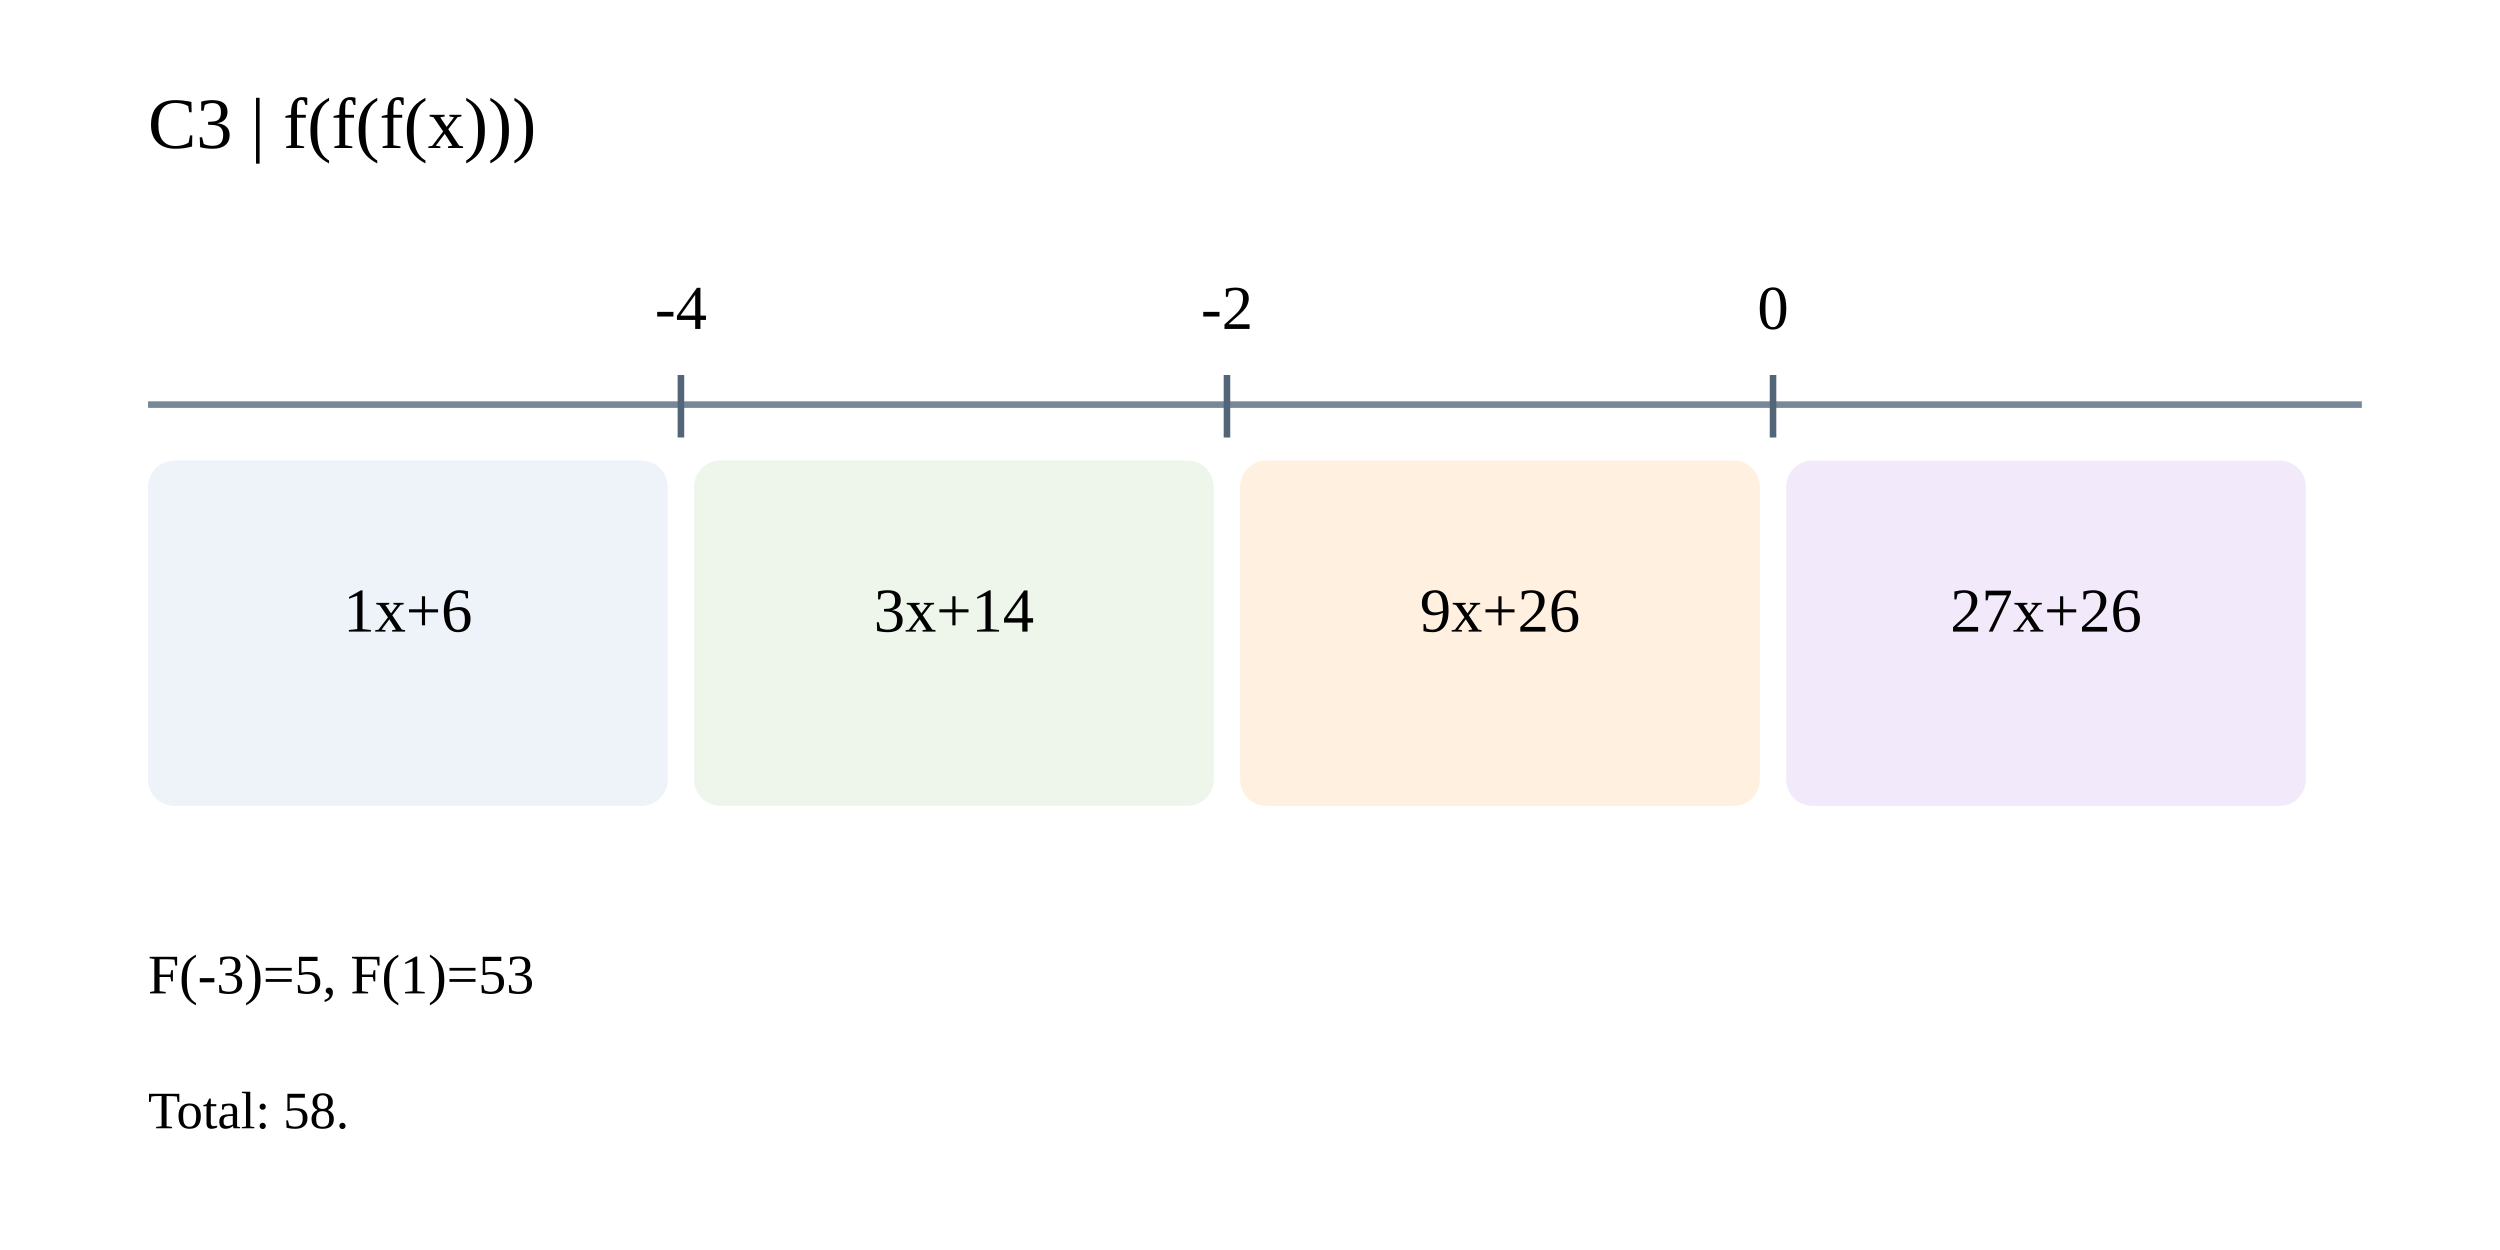
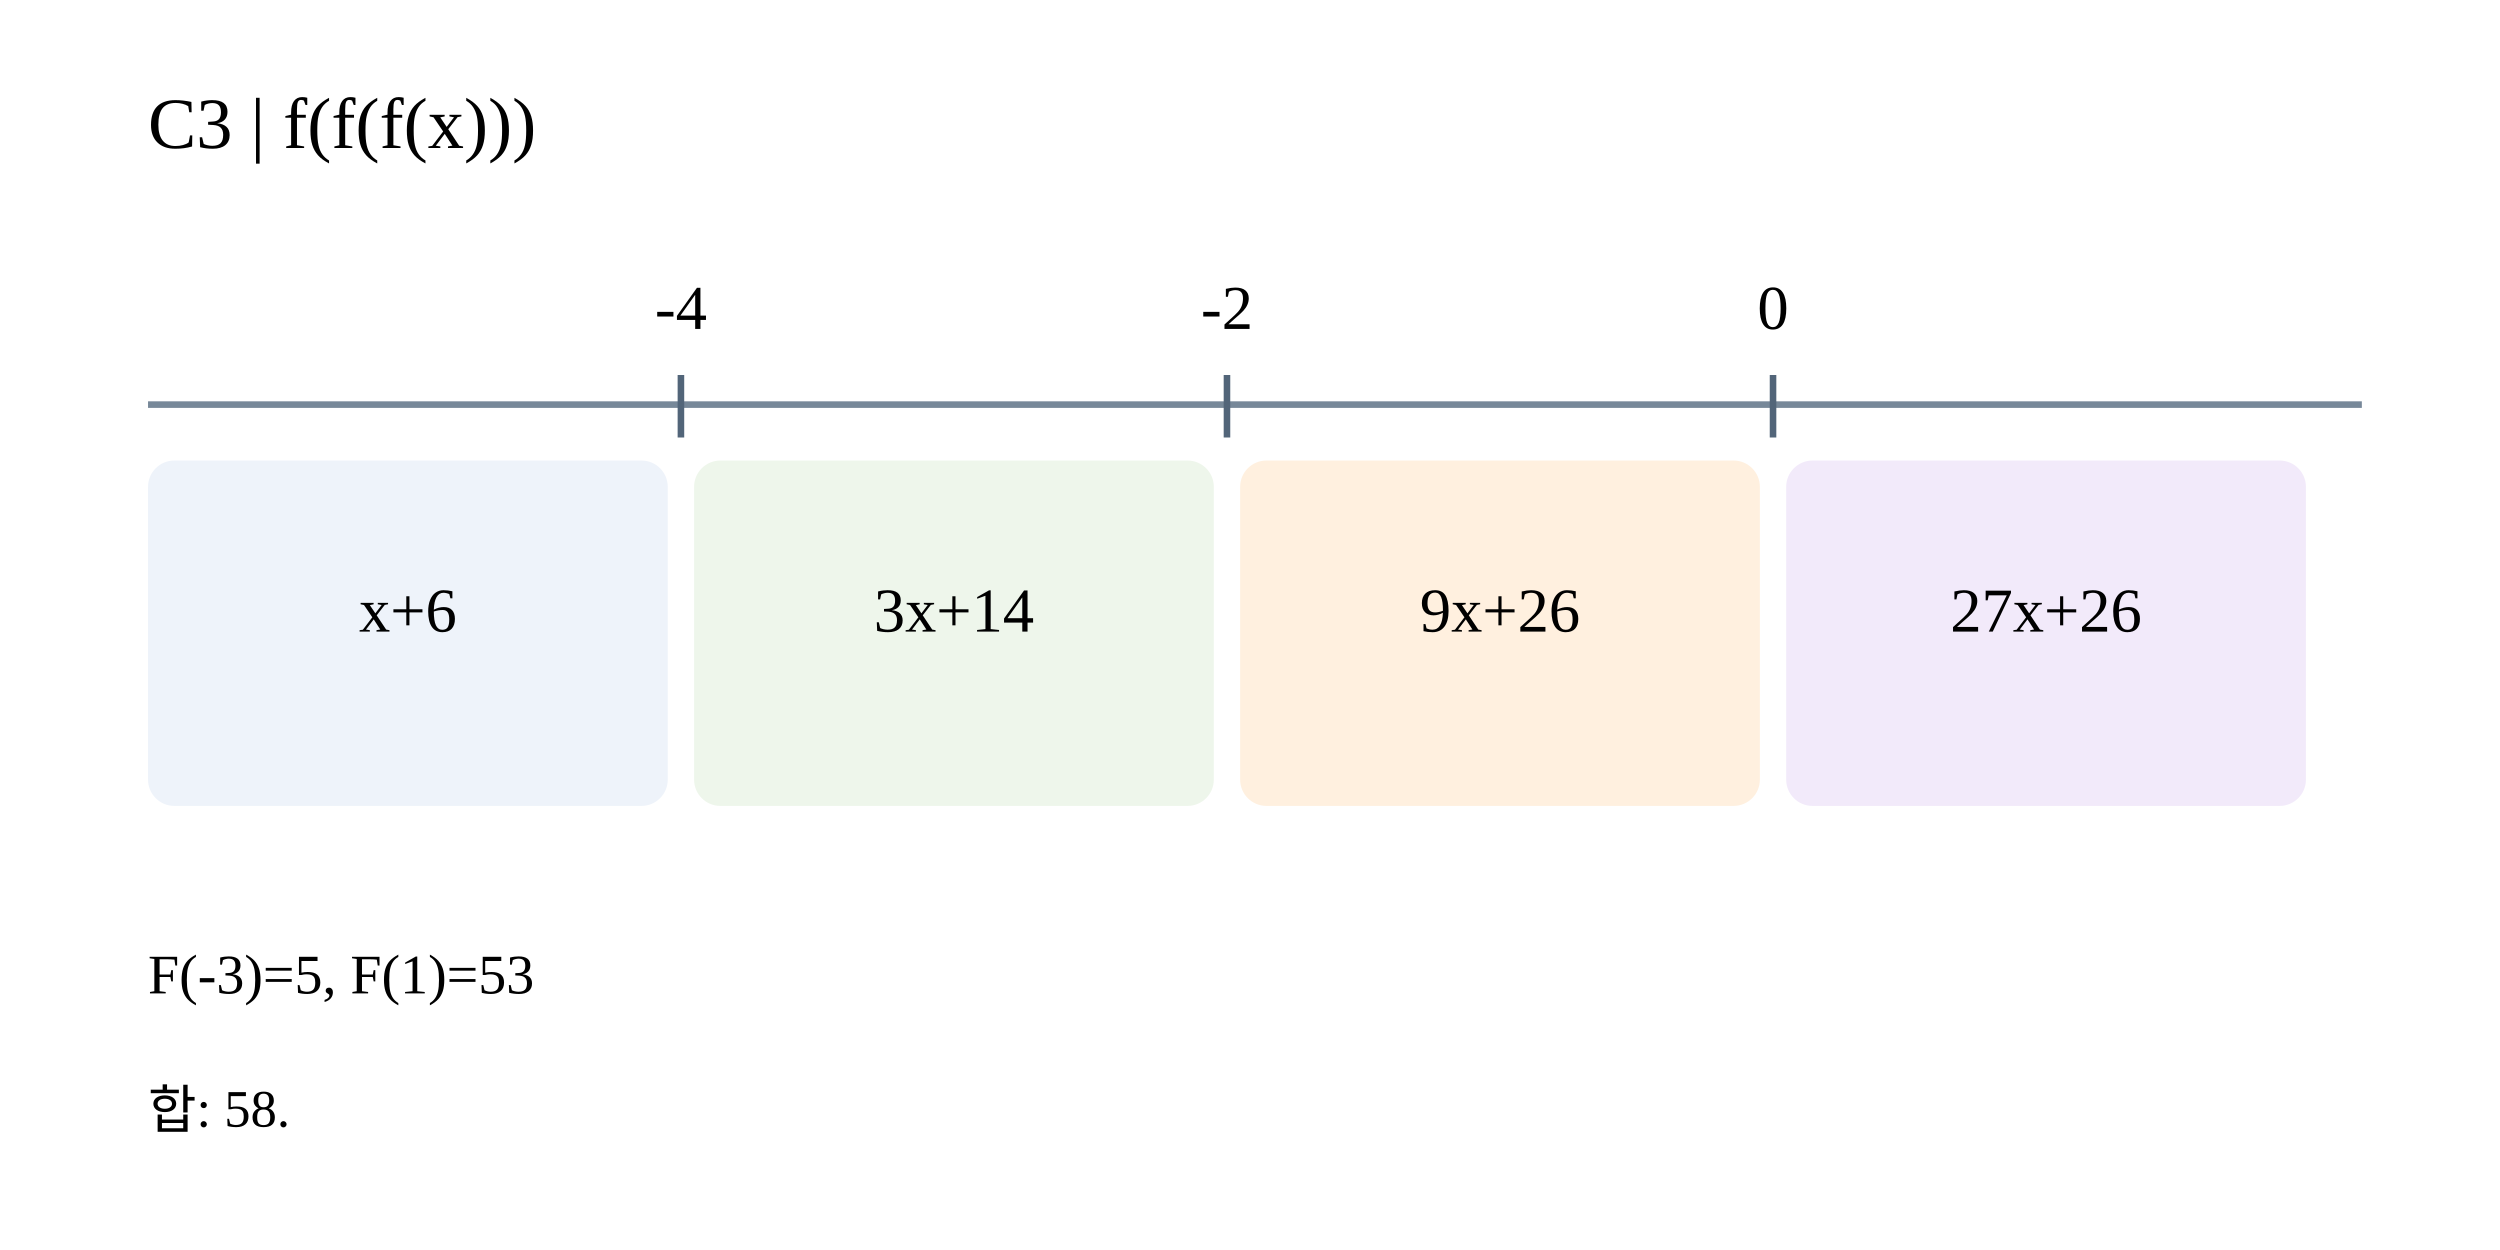
<svg xmlns="http://www.w3.org/2000/svg" width="760" height="380" viewBox="0 0 760 380">
  <rect width="760" height="380" fill="white" />
  <text x="45" y="45" font-size="22">C3 | f(f(f(x)))</text>
  <line x1="45" y1="123" x2="718" y2="123" stroke="#789" stroke-width="2" />
  <text x="207" y="100" font-size="19" text-anchor="middle">-4</text>
  <line x1="207" x2="207" y1="114" y2="133" stroke="#526579" stroke-width="2" />
  <text x="373" y="100" font-size="19" text-anchor="middle">-2</text>
  <line x1="373" x2="373" y1="114" y2="133" stroke="#526579" stroke-width="2" />
  <text x="539" y="100" font-size="19" text-anchor="middle">0</text>
  <line x1="539" x2="539" y1="114" y2="133" stroke="#526579" stroke-width="2" />
  <rect x="45" y="140" width="158" height="105" rx="8" fill="#eef3fa" />
-   <text x="124" y="192" font-size="19" text-anchor="middle">1x+6</text>
+   <text x="124" y="192" font-size="19" text-anchor="middle">x+6</text>
  <rect x="211" y="140" width="158" height="105" rx="8" fill="#eef6eb" />
  <text x="290" y="192" font-size="19" text-anchor="middle">3x+14</text>
  <rect x="377" y="140" width="158" height="105" rx="8" fill="#fff0df" />
  <text x="456" y="192" font-size="19" text-anchor="middle">9x+26</text>
  <rect x="543" y="140" width="158" height="105" rx="8" fill="#f2eafa" />
  <text x="622" y="192" font-size="19" text-anchor="middle">27x+26</text>
  <text x="45" y="302" font-size="17">F(-3)=5, F(1)=53</text>
-   <text x="45" y="343" font-size="16">Total: 58.</text>
+   <text x="45" y="343" font-size="16">합: 58.</text>
</svg>
